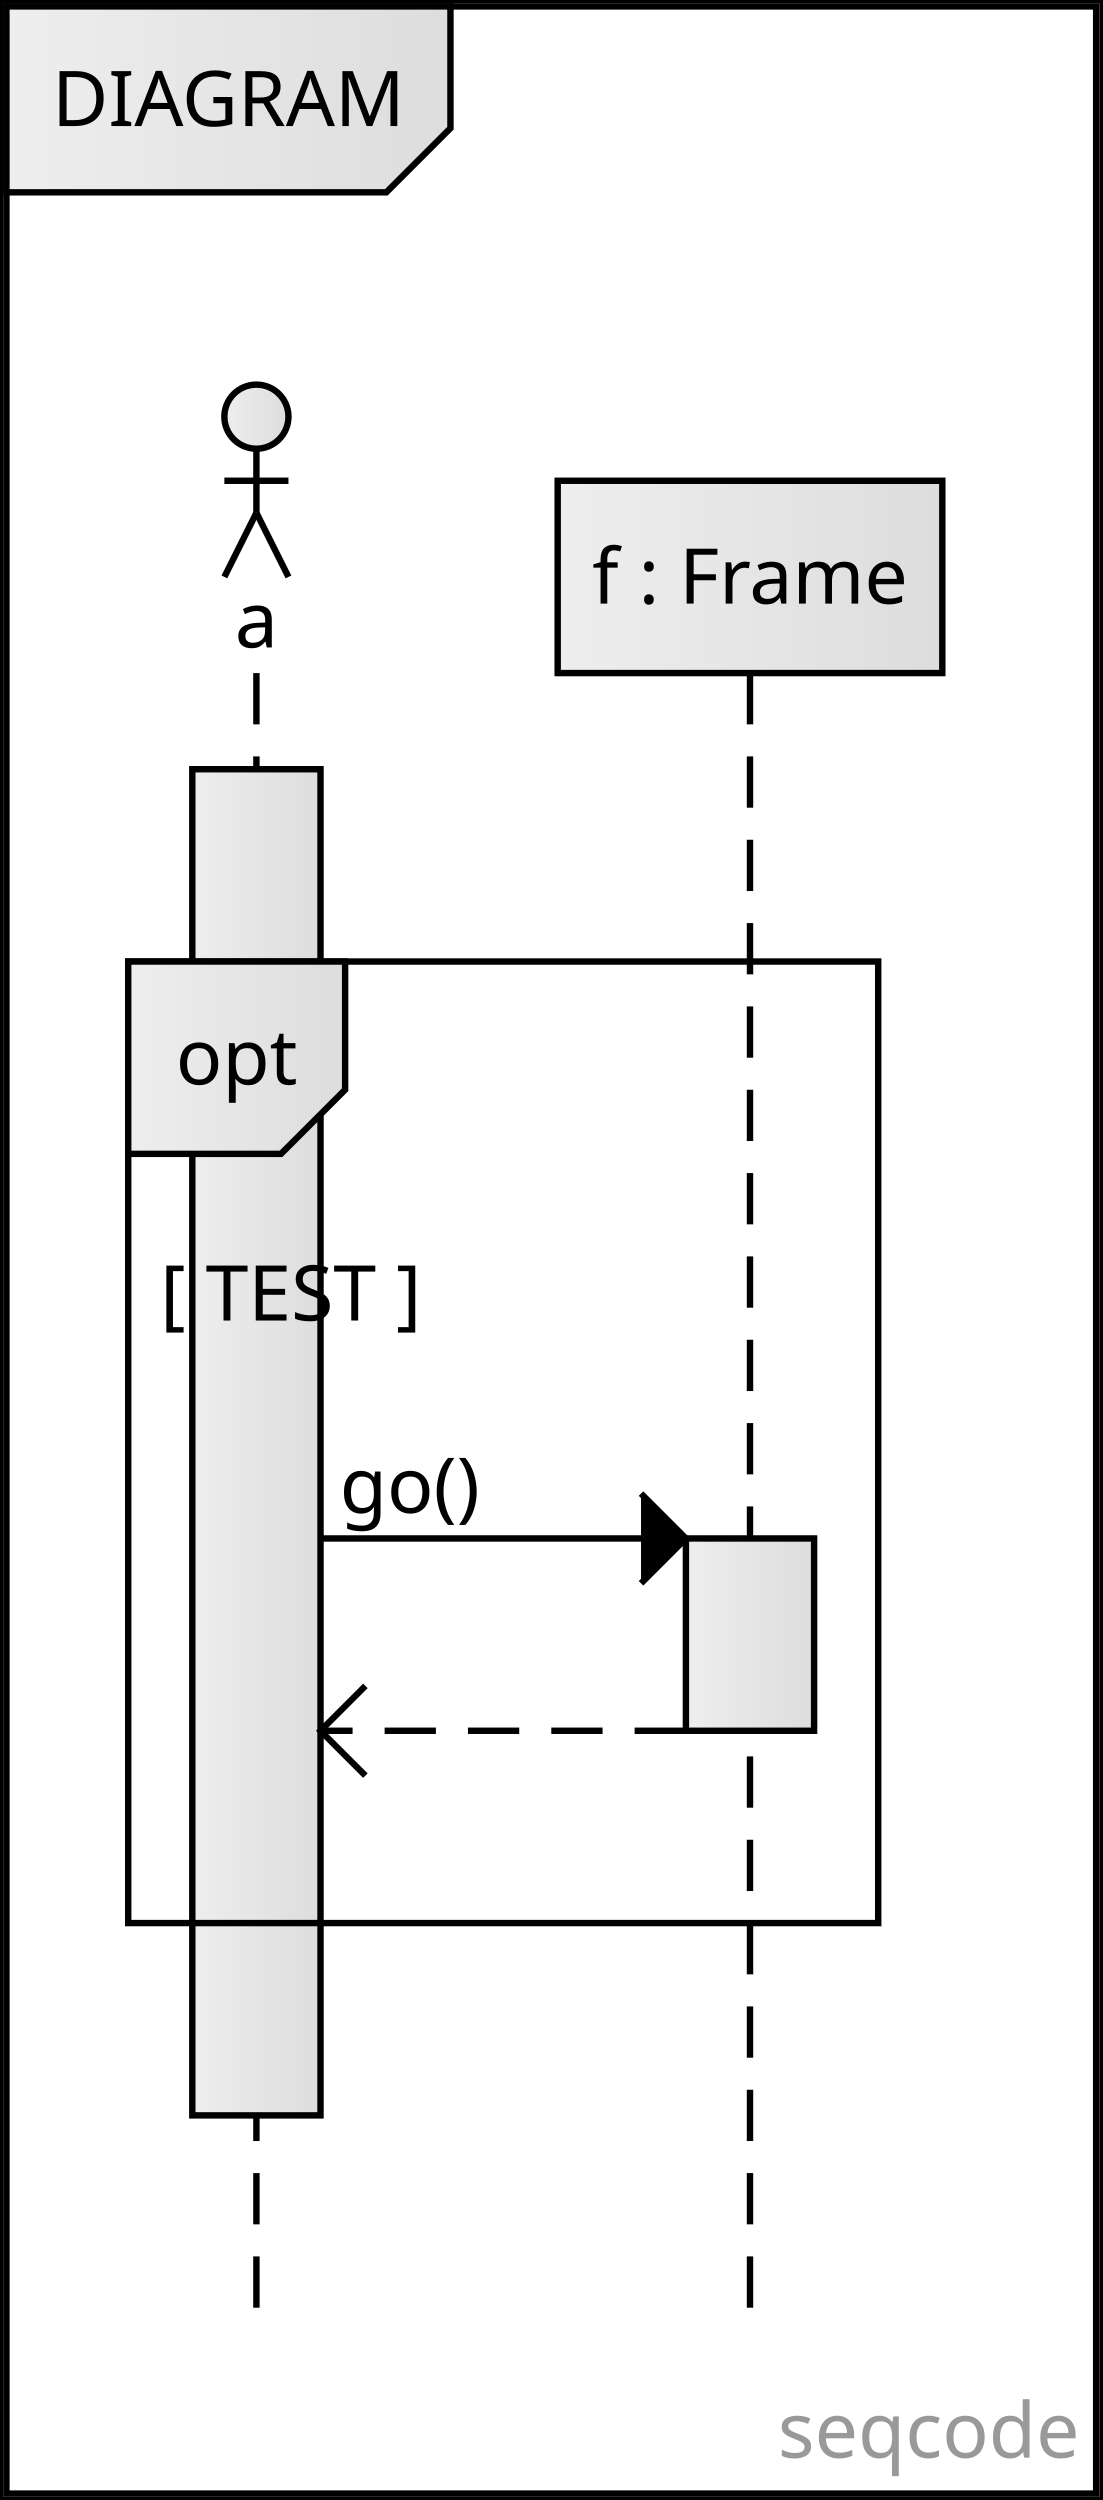
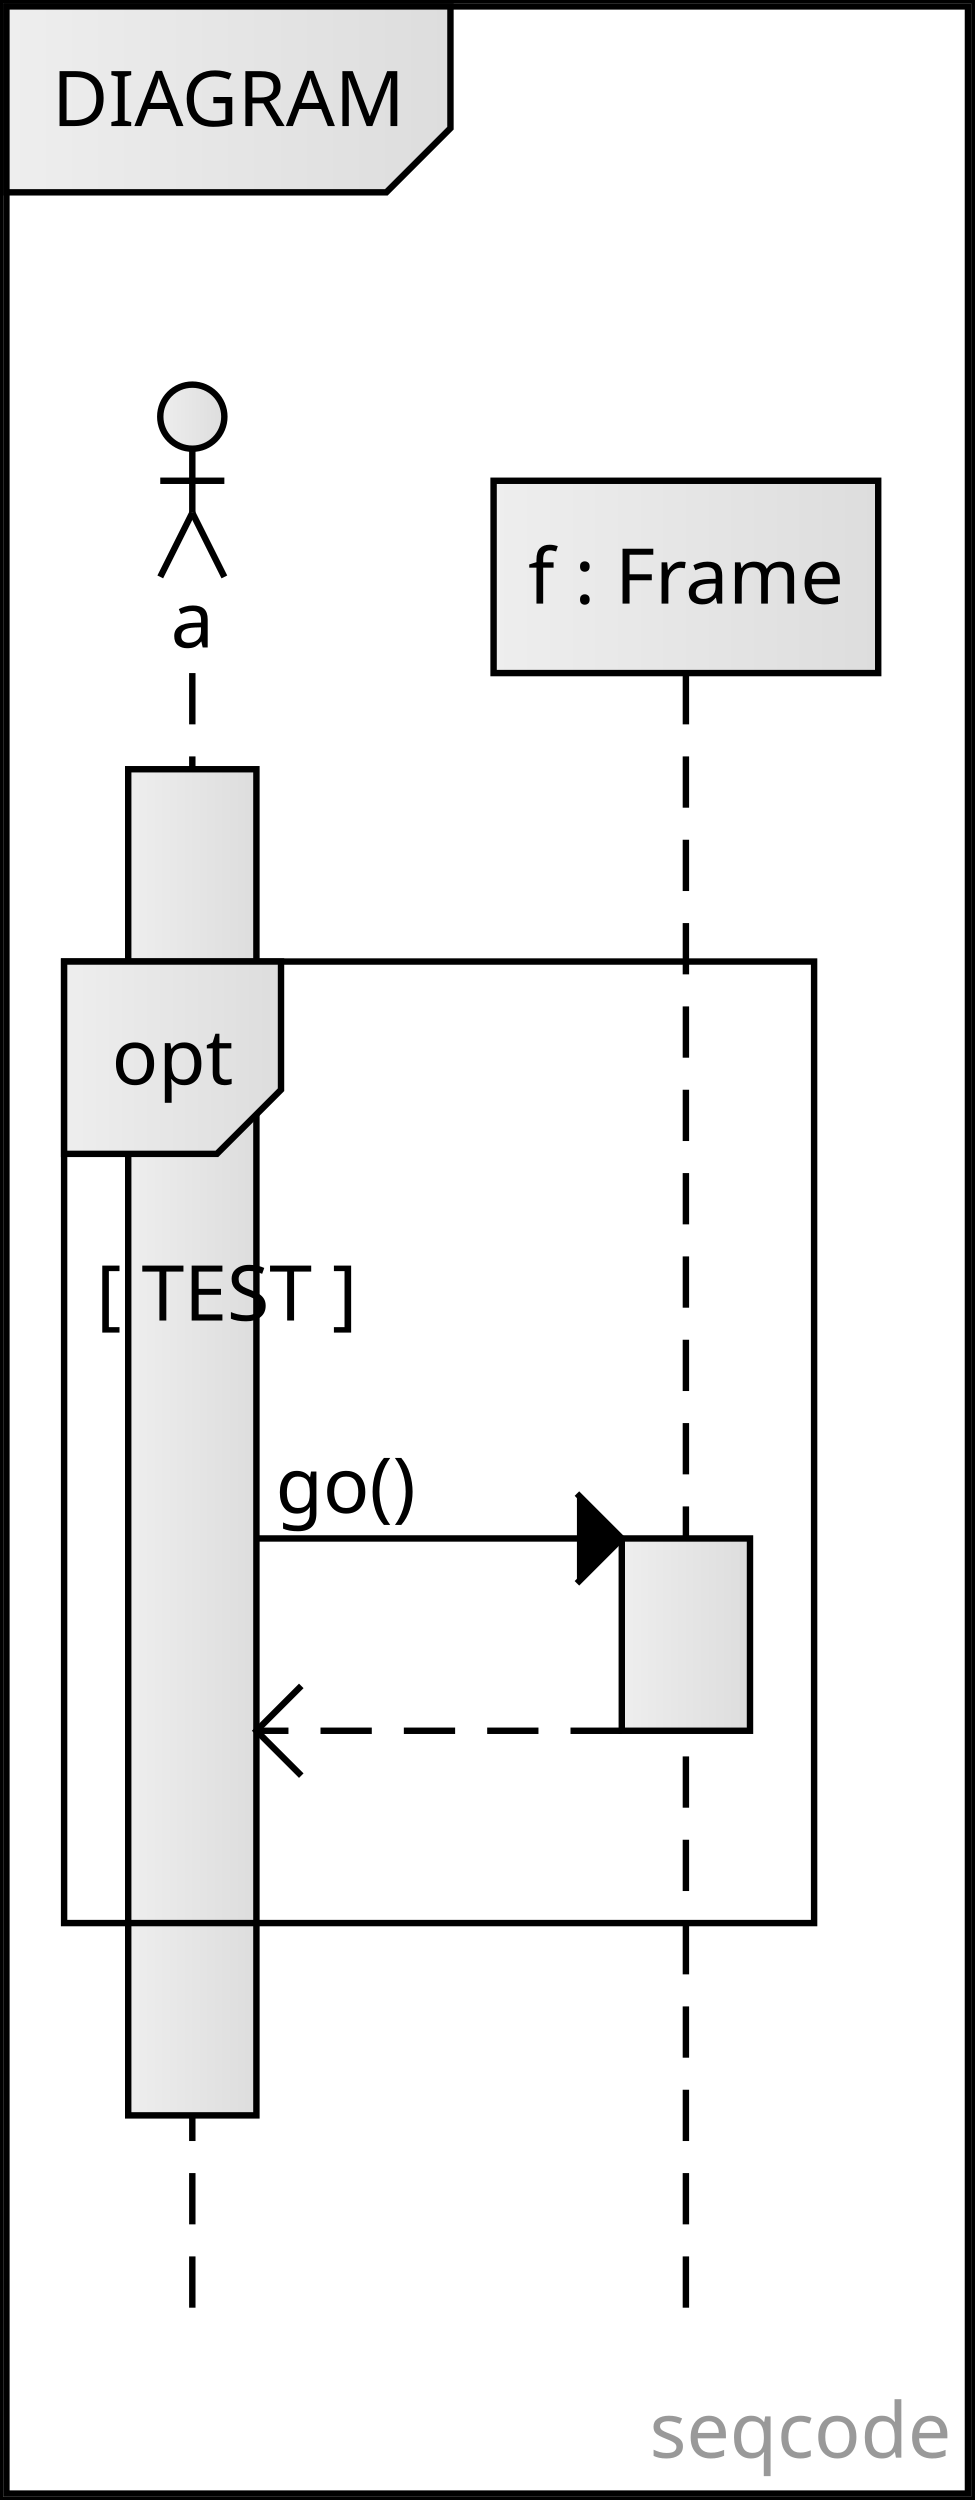
- <svg xmlns="http://www.w3.org/2000/svg" version="1.1" width="172" height="390" viewBox="0 0 172 390">
+ <svg xmlns="http://www.w3.org/2000/svg" version="1.1" width="152" height="390" viewBox="0 0 152 390">
  <defs>
    <linearGradient id="SvgjsLinearGradient1002">
      <stop stop-color="#eeeeee" offset="0" />
      <stop stop-color="#dddddd" offset="1" />
    </linearGradient>
    <linearGradient x1="0" y1="0" x2="1" y2="1">
      <stop stop-color="#fffda1" offset="0" />
      <stop stop-color="#ffeb5b" offset="1" />
    </linearGradient>
    <text id="seqcode">frame(DIAGRAM) {
  a: actor
  f: Frame

  opt(TEST) {
    f.go()
  }
}</text>
  </defs>
-   <rect width="172" height="390" fill="white" stroke-width="1" stroke="black" />
+   <rect width="152" height="390" fill="white" stroke-width="1" stroke="black" />
  <a href="https://seqcode.app" target="_blank">
-     <text text-anchor="end" font-size="12" font-weight="100" font-family="sans-serif" fill="#999999" x="168.4" y="383.4">seqcode </text>
+     <text text-anchor="end" font-size="12" font-weight="100" font-family="sans-serif" fill="#999999" x="148.4" y="383.4">seqcode </text>
  </a>
-   <line x1="40" y1="105" x2="40" y2="360" stroke-dasharray="8 5" stroke-width="1" stroke="black" />
-   <line x1="117" y1="105" x2="117" y2="360" stroke-dasharray="8 5" stroke-width="1" stroke="black" />
+   <line x1="30" y1="105" x2="30" y2="360" stroke-dasharray="8 5" stroke-width="1" stroke="black" />
+   <line x1="107" y1="105" x2="107" y2="360" stroke-dasharray="8 5" stroke-width="1" stroke="black" />
  <g transform="matrix(1,0,0,1,0,0)">
-     <rect width="20" height="210" x="30" y="120" fill="url(#SvgjsLinearGradient1002)" stroke-width="1" stroke="black" />
+     <rect width="20" height="210" x="20" y="120" fill="url(#SvgjsLinearGradient1002)" stroke-width="1" stroke="black" />
  </g>
  <g transform="matrix(1,0,0,1,0,0)">
-     <rect width="20" height="30" x="107" y="240" fill="url(#SvgjsLinearGradient1002)" stroke-width="1" stroke="black" />
+     <rect width="20" height="30" x="97" y="240" fill="url(#SvgjsLinearGradient1002)" stroke-width="1" stroke="black" />
  </g>
-   <line x1="50" y1="240" x2="107" y2="240" stroke-width="1" stroke="black" />
-   <text text-anchor="start" font-size="12" font-weight="100" font-family="sans-serif" fill="black" x="53" y="236">go()</text>
-   <polyline points="100,233 107,240 100,247" fill="black" stroke-width="1" stroke="black" />
-   <line x1="107" y1="270" x2="50" y2="270" stroke-dasharray="8 5" stroke-width="1" stroke="black" />
-   <text text-anchor="end" font-size="12" font-weight="100" font-family="sans-serif" fill="black" x="104" y="266" />
-   <polyline points="57,263 50,270 57,277" fill="transparent" stroke-width="1" stroke="black" />
-   <g transform="matrix(1,0,0,1,40,75)">
+   <line x1="40" y1="240" x2="97" y2="240" stroke-width="1" stroke="black" />
+   <text text-anchor="start" font-size="12" font-weight="100" font-family="sans-serif" fill="black" x="43" y="236">go()</text>
+   <polyline points="90,233 97,240 90,247" fill="black" stroke-width="1" stroke="black" />
+   <line x1="97" y1="270" x2="40" y2="270" stroke-dasharray="8 5" stroke-width="1" stroke="black" />
+   <text text-anchor="end" font-size="12" font-weight="100" font-family="sans-serif" fill="black" x="94" y="266" />
+   <polyline points="47,263 40,270 47,277" fill="transparent" stroke-width="1" stroke="black" />
+   <g transform="matrix(1,0,0,1,30,75)">
    <circle r="5" cx="0" cy="-10" fill="url(#SvgjsLinearGradient1002)" stroke-width="1" stroke="black" />
    <line x1="-5" y1="0" x2="5" y2="0" stroke-width="1" stroke="black" />
    <line x1="0" y1="-5" x2="0" y2="5" stroke-width="1" stroke="black" />
    <line x1="-5" y1="15" x2="0" y2="5" stroke-width="1" stroke="black" />
    <line x1="0" y1="5" x2="5" y2="15" stroke-width="1" stroke="black" />
  </g>
-   <text text-anchor="middle" font-size="12" font-weight="100" font-family="sans-serif" fill="black" x="40" y="101">a</text>
+   <text text-anchor="middle" font-size="12" font-weight="100" font-family="sans-serif" fill="black" x="30" y="101">a</text>
  <g transform="matrix(1,0,0,1,0,0)">
-     <rect width="60" height="30" x="87" y="75" fill="url(#SvgjsLinearGradient1002)" stroke-width="1" stroke="black" />
-     <text x="117" y="90" dominant-baseline="middle" text-anchor="middle" font-size="12" font-weight="100" font-family="sans-serif" fill="black">f : Frame</text>
+     <rect width="60" height="30" x="77" y="75" fill="url(#SvgjsLinearGradient1002)" stroke-width="1" stroke="black" />
+     <text x="107" y="90" dominant-baseline="middle" text-anchor="middle" font-size="12" font-weight="100" font-family="sans-serif" fill="black">f : Frame</text>
  </g>
-   <rect width="117" height="150" x="20" y="150" fill="transparent" stroke-width="1" stroke="black" />
+   <rect width="117" height="150" x="10" y="150" fill="transparent" stroke-width="1" stroke="black" />
  <g transform="matrix(1,0,0,1,0,0)">
-     <polygon points="20,150 20,180 43.838,180 53.838,170 53.838,150" fill="url(#SvgjsLinearGradient1002)" stroke-width="1" stroke="black" />
-     <text x="36.919" y="165" dominant-baseline="middle" text-anchor="middle" font-size="12" font-weight="100" font-family="sans-serif" fill="black">opt</text>
+     <polygon points="10,150 10,180 33.838,180 43.838,170 43.838,150" fill="url(#SvgjsLinearGradient1002)" stroke-width="1" stroke="black" />
+     <text x="26.919" y="165" dominant-baseline="middle" text-anchor="middle" font-size="12" font-weight="100" font-family="sans-serif" fill="black">opt</text>
  </g>
-   <text text-anchor="start" font-size="12" font-weight="100" font-family="sans-serif" fill="black" x="25" y="206">[ TEST ]</text>
-   <rect width="170" height="388" x="1" y="1" fill="transparent" stroke-width="1" stroke="black" />
+   <text text-anchor="start" font-size="12" font-weight="100" font-family="sans-serif" fill="black" x="15" y="206">[ TEST ]</text>
+   <rect width="150" height="388" x="1" y="1" fill="transparent" stroke-width="1" stroke="black" />
  <g transform="matrix(1,0,0,1,0,0)">
    <polygon points="1,1 1,30 60.27,30 70.27,20 70.27,1" fill="url(#SvgjsLinearGradient1002)" stroke-width="1" stroke="black" />
    <text x="35.635" y="15.5" dominant-baseline="middle" text-anchor="middle" font-size="12" font-weight="100" font-family="sans-serif" fill="black">DIAGRAM</text>
  </g>
</svg>
